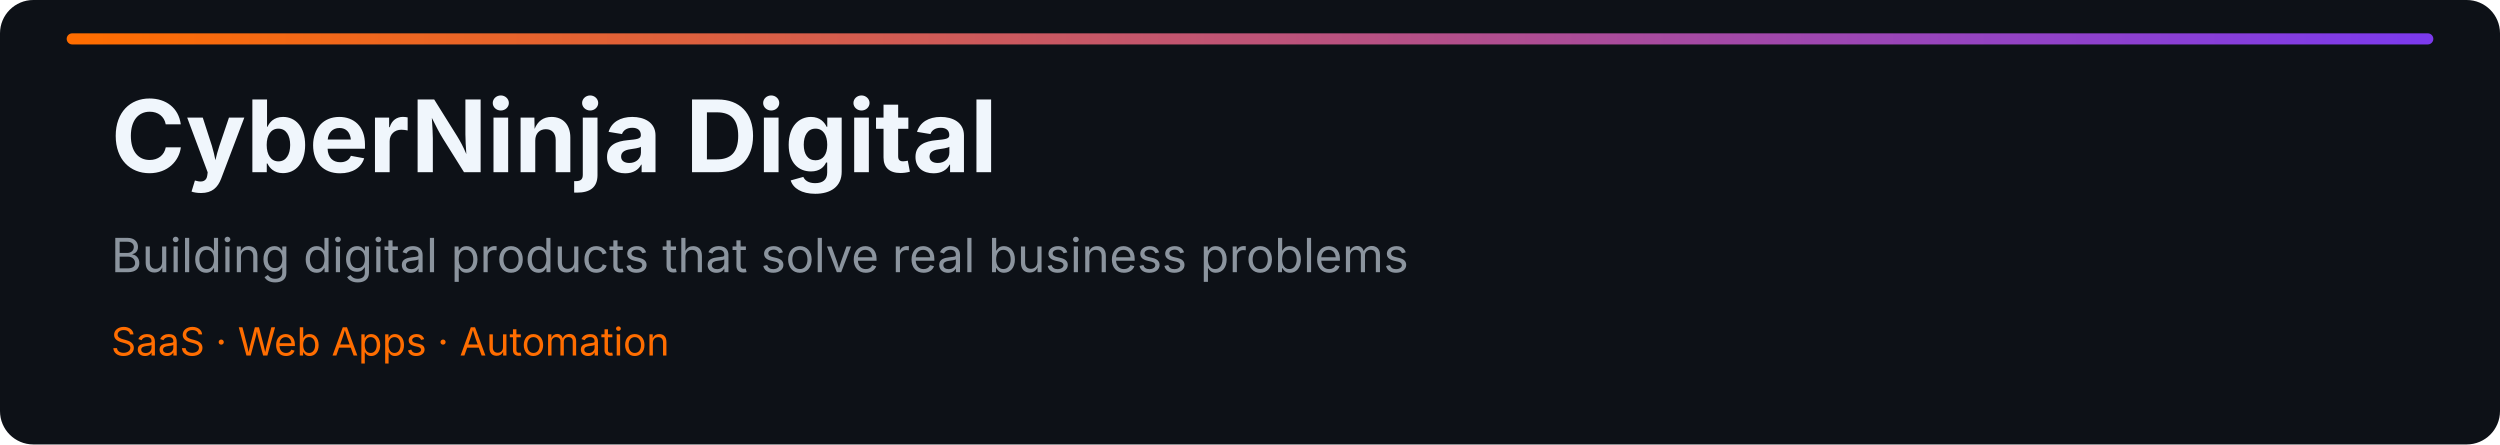
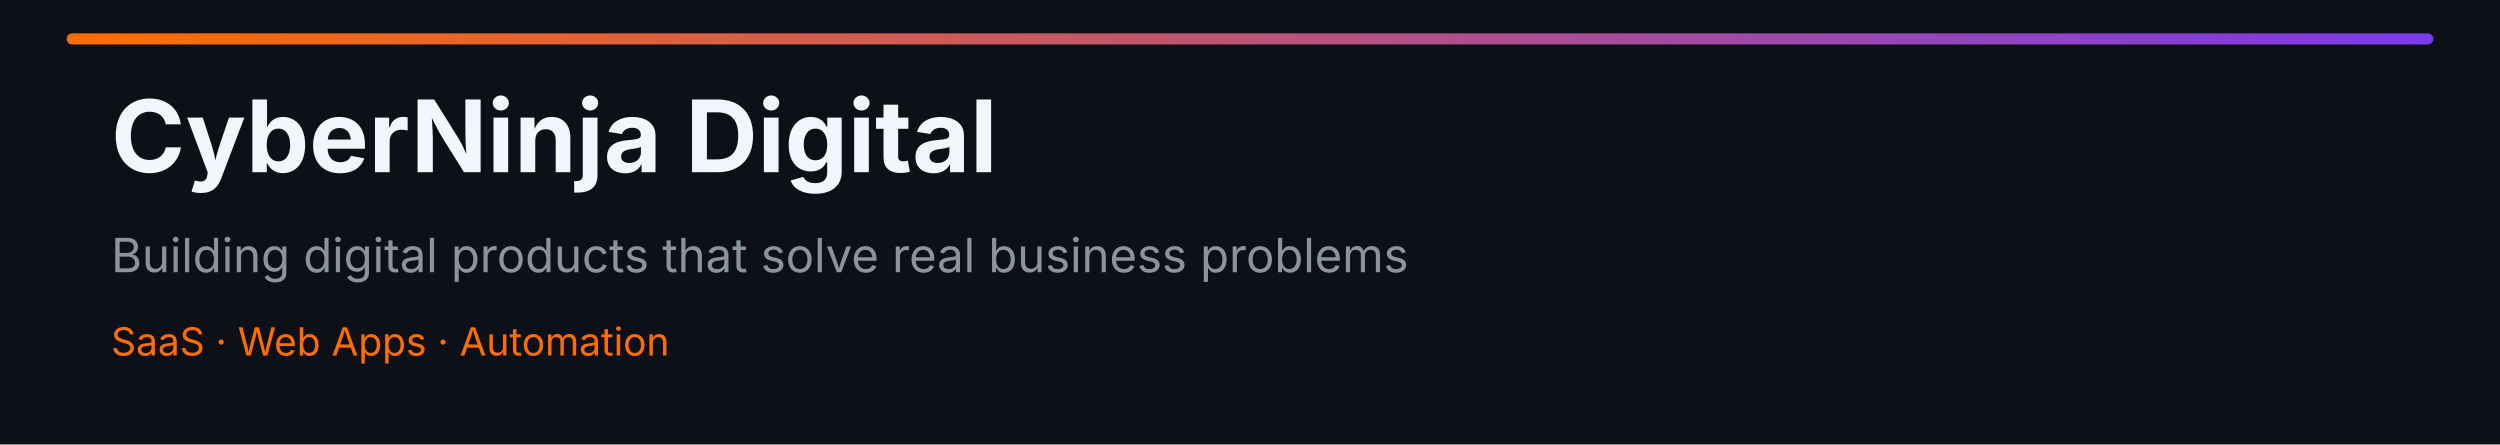
<svg xmlns="http://www.w3.org/2000/svg" width="900" height="160" viewBox="0 0 900 160">
  <defs>
    <linearGradient id="stripe" x1="0%" y1="0%" x2="100%" y2="0%">
      <stop offset="0%" style="stop-color:#FF6D00;stop-opacity:1" />
      <stop offset="100%" style="stop-color:#7C3AED;stop-opacity:1" />
    </linearGradient>
  </defs>
-   <rect width="900" height="160" rx="12" fill="#0d1117" />
+   <rect width="900" height="160" fill="#0d1117" />
  <rect x="24" y="12" width="852" height="4" rx="2" fill="url(#stripe)" />
  <text x="40" y="62" font-family="'Unbounded', 'SF Pro Display', system-ui, sans-serif" font-size="36" font-weight="700" fill="#f0f6fc">CyberNinja Digital</text>
  <text x="40" y="98" font-family="'Onest', 'SF Pro Text', system-ui, sans-serif" font-size="17" fill="#8b949e">Building digital products that solve real business problems</text>
  <text x="40" y="128" font-family="'Onest', 'SF Pro Text', system-ui, sans-serif" font-size="14" fill="#FF6D00">SaaS  ·  Web Apps  ·  Automation</text>
</svg>
